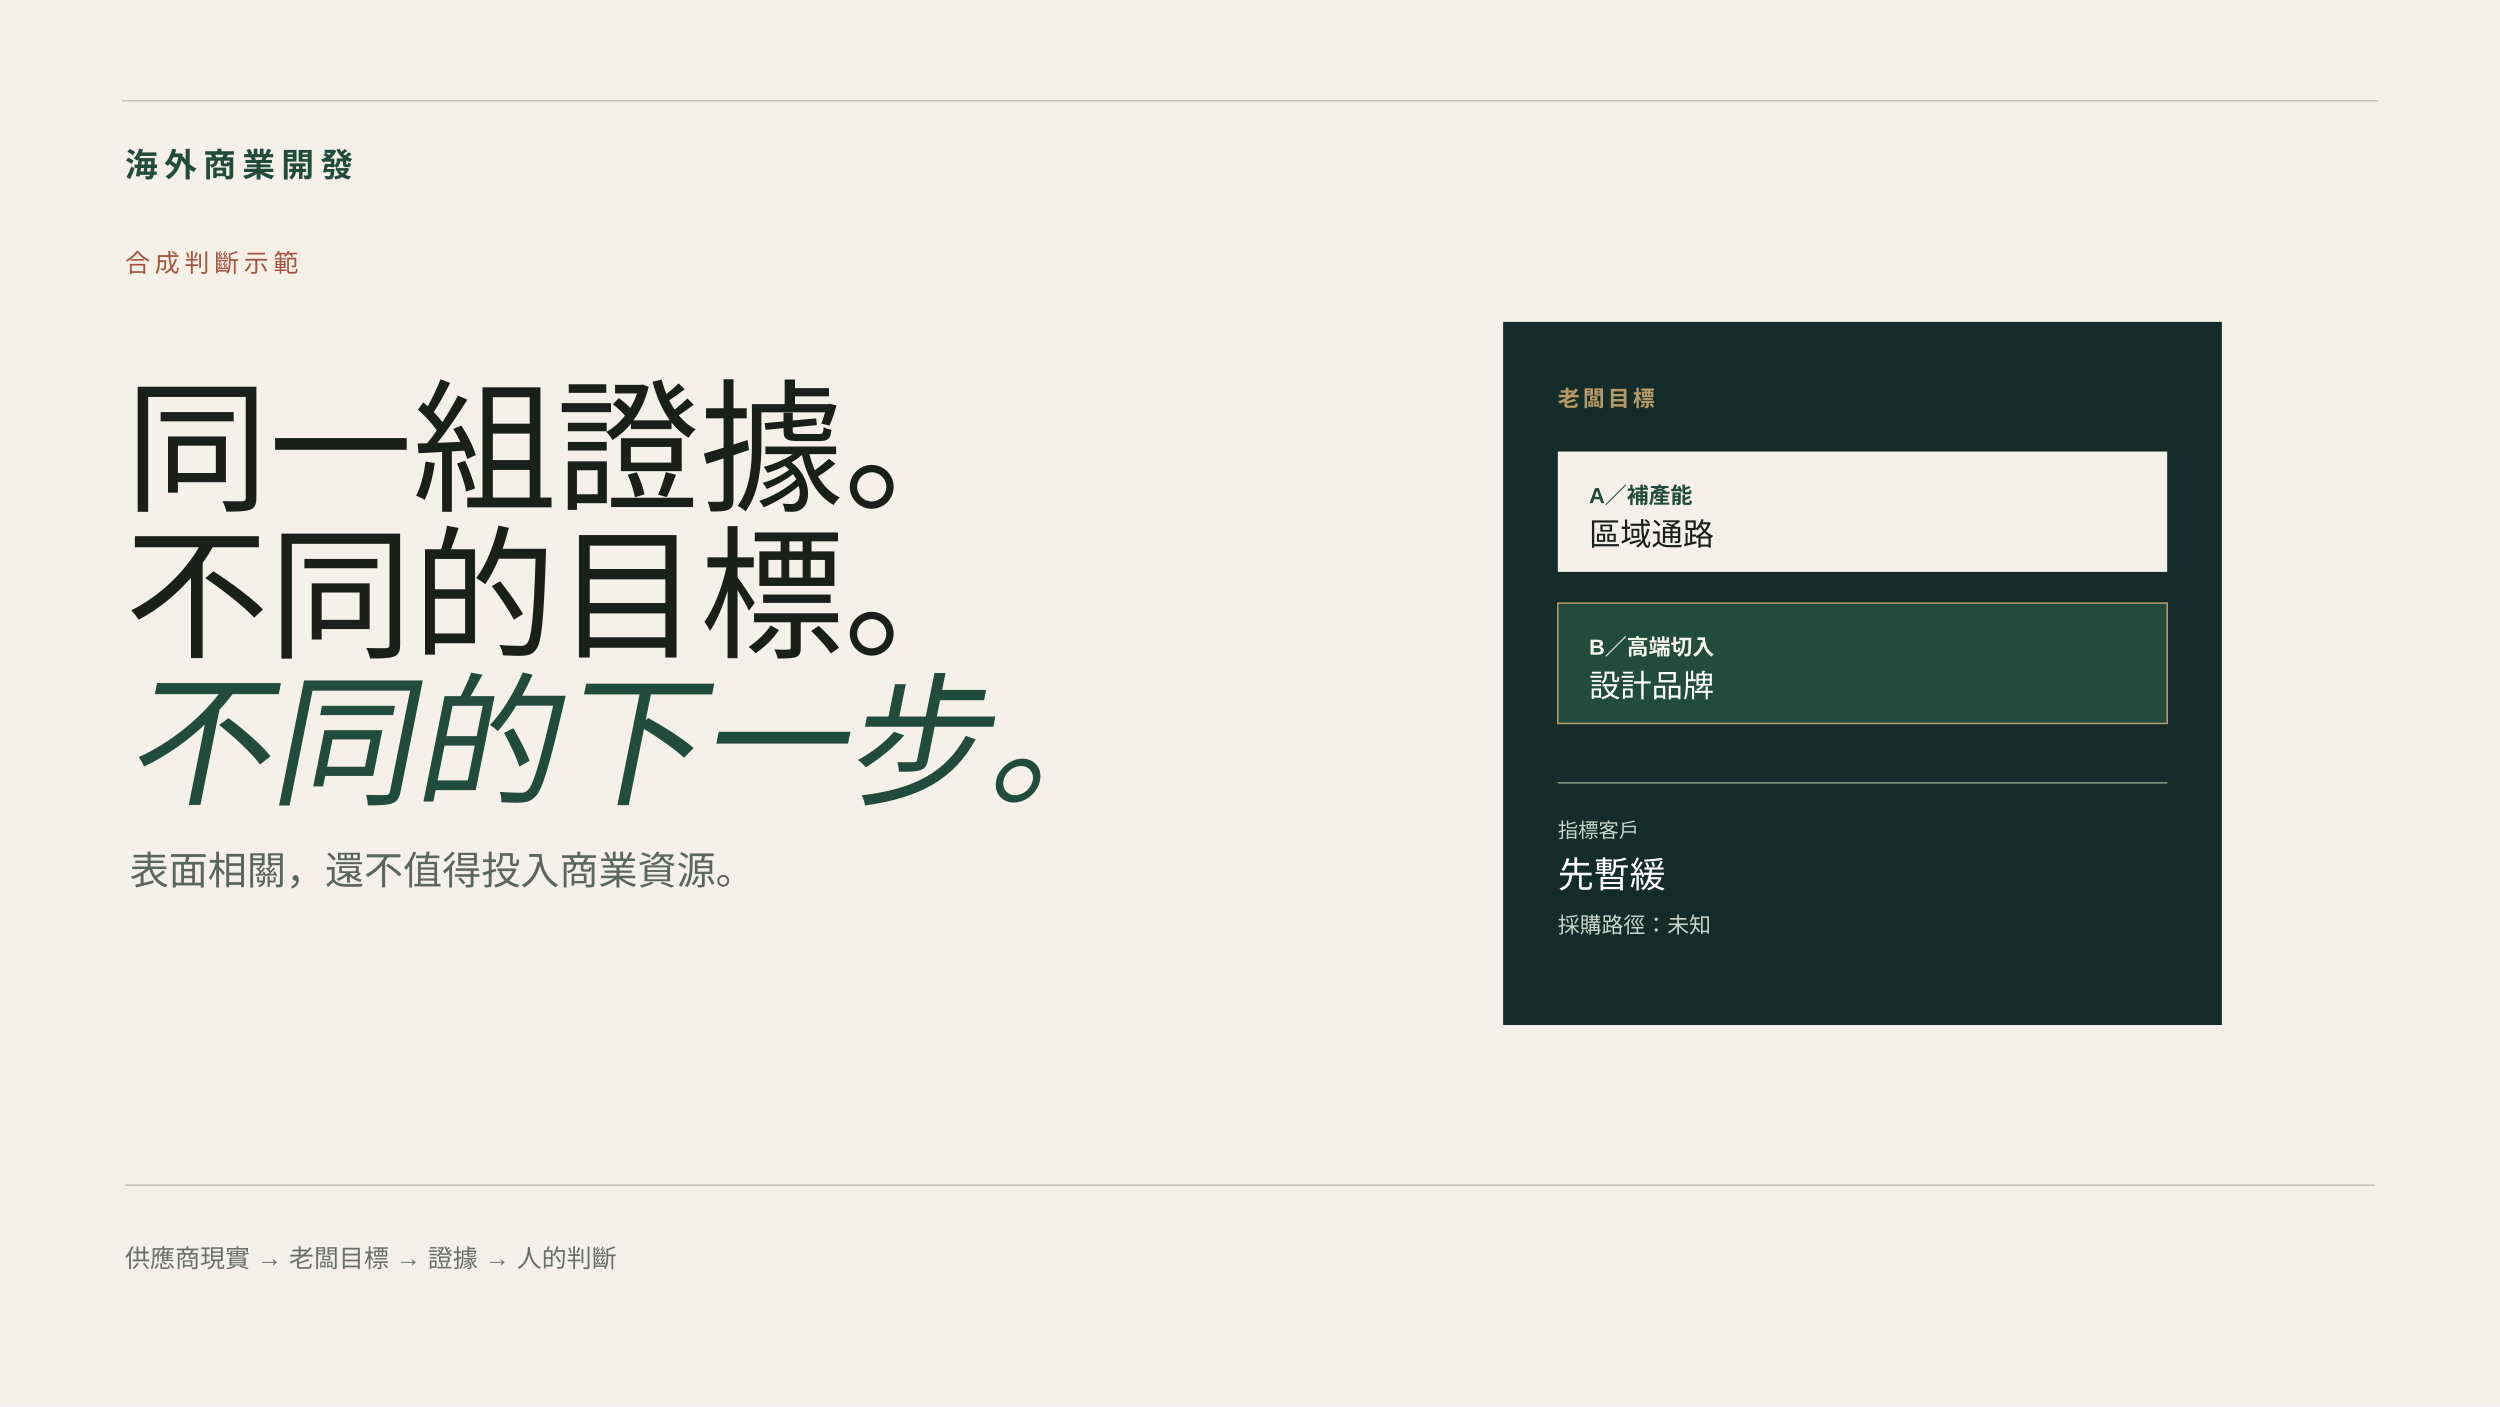
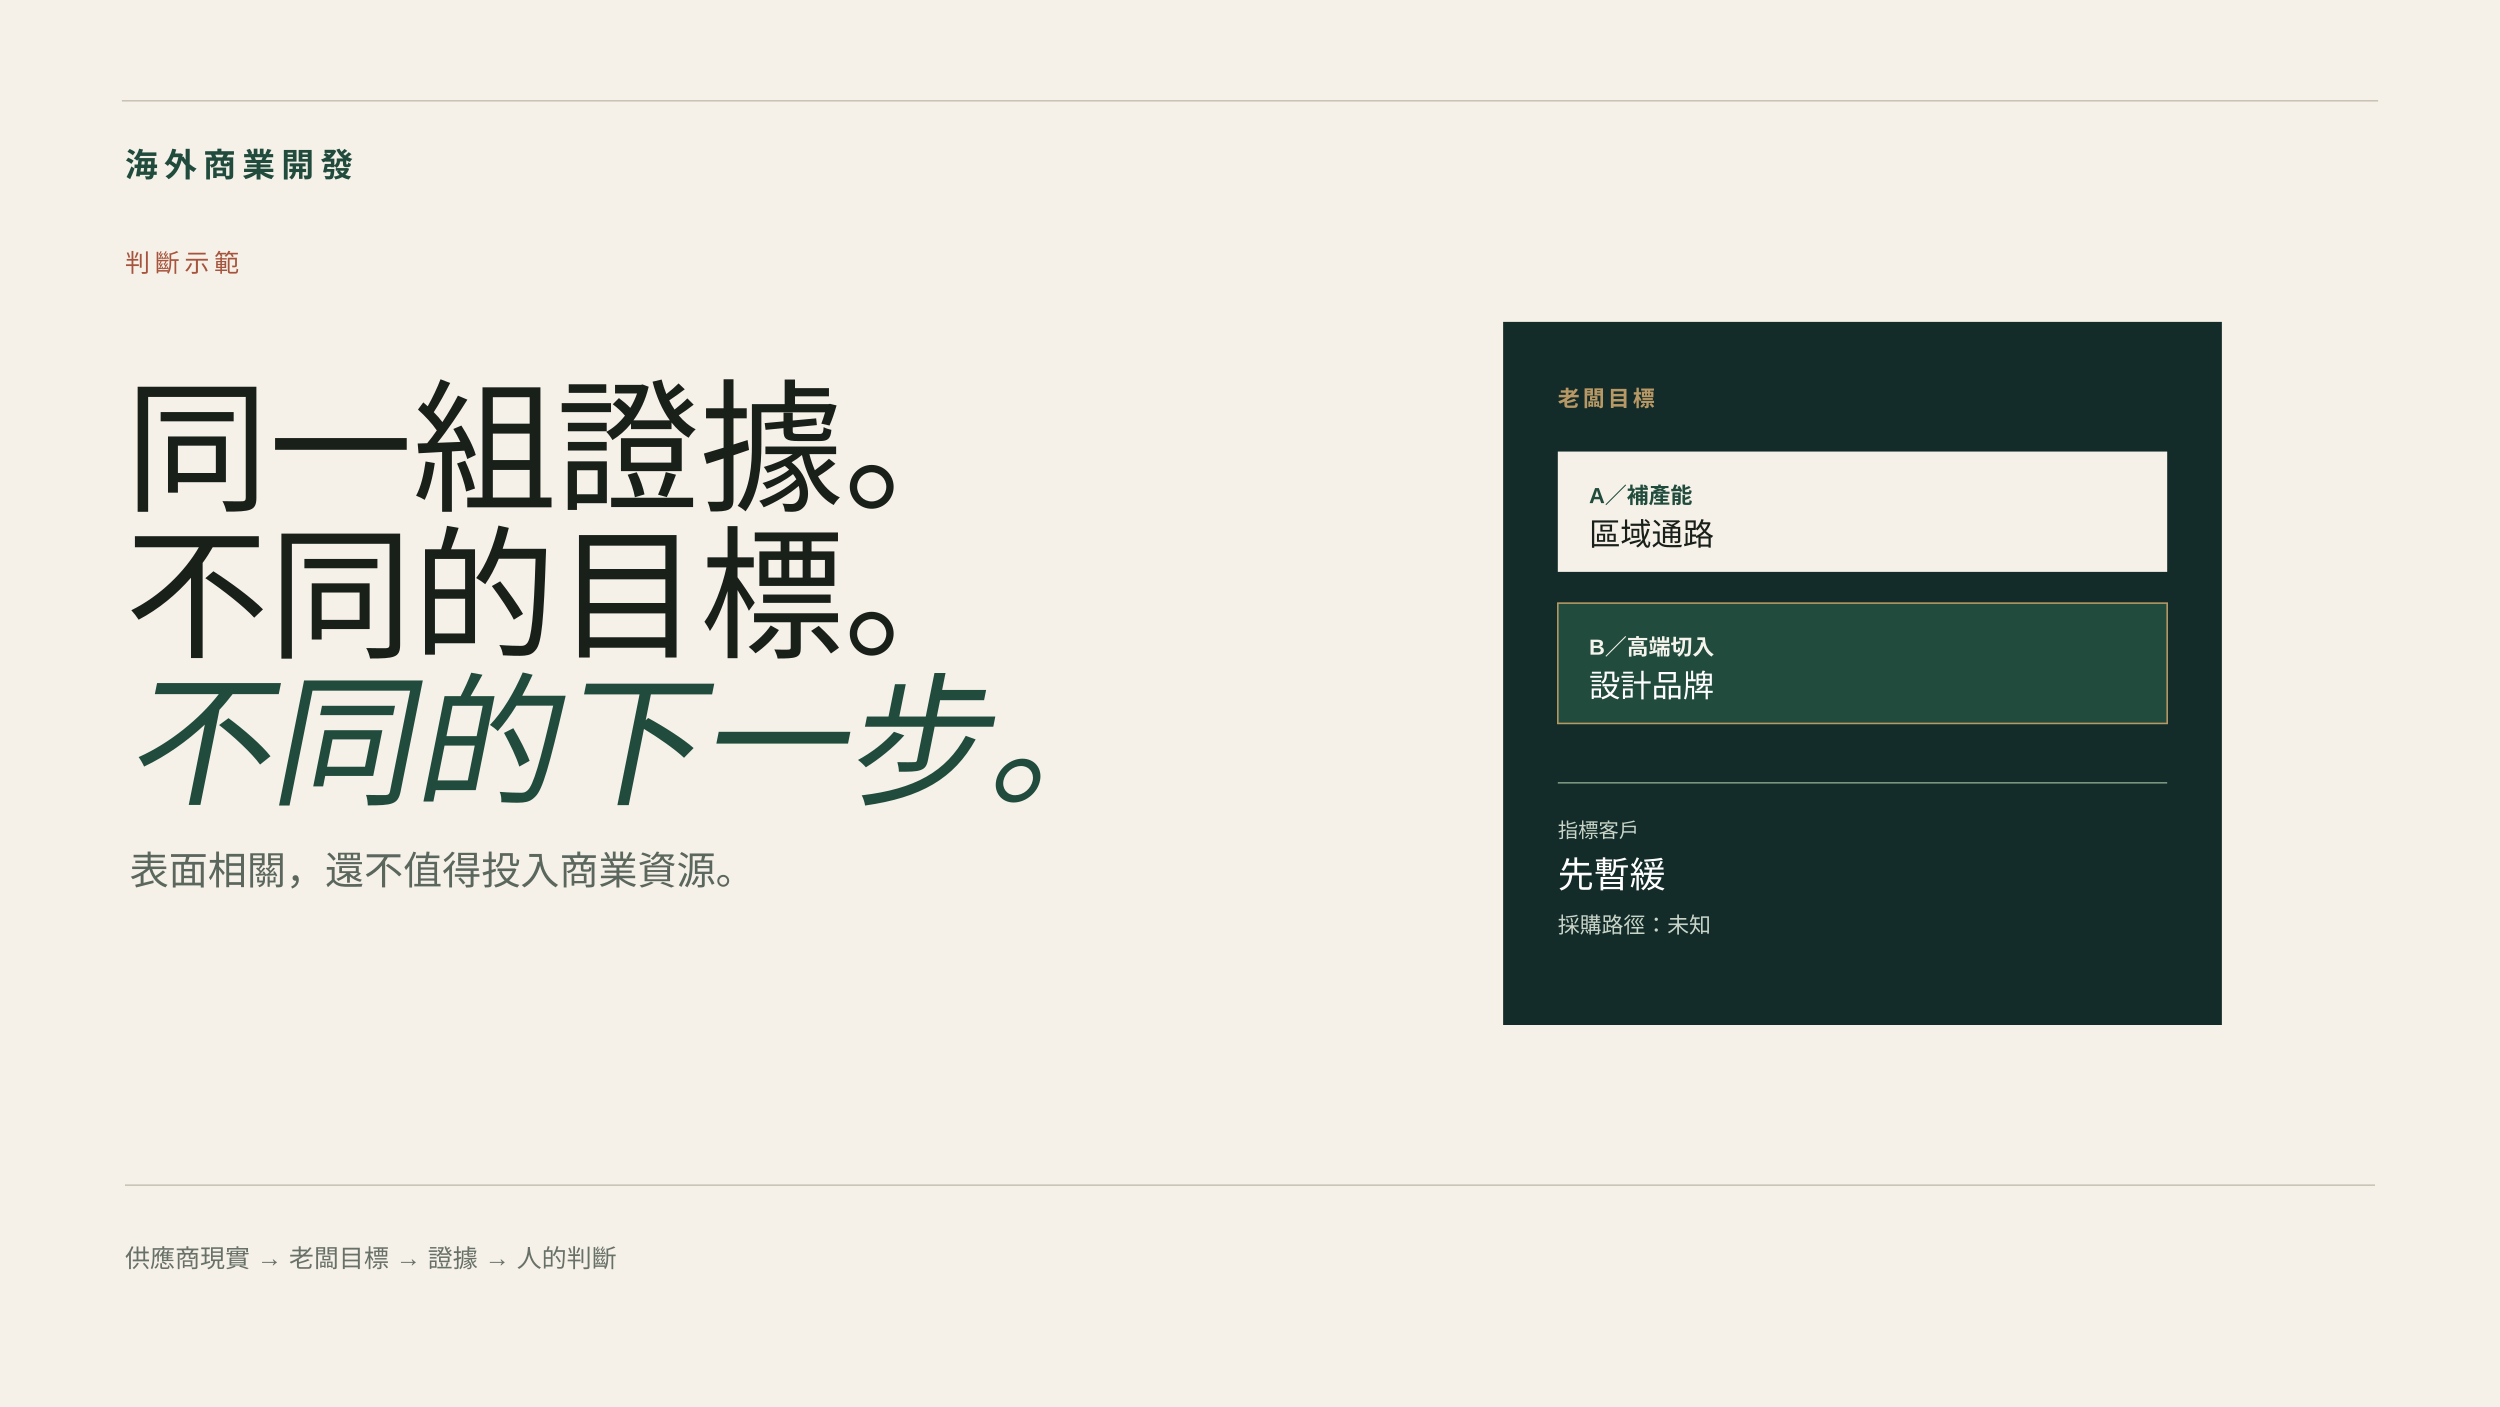
- <svg xmlns="http://www.w3.org/2000/svg" viewBox="0 0 1600 900" role="img" aria-label="Global Business Development synthetic decision demonstrator cover">
+ <svg xmlns="http://www.w3.org/2000/svg" viewBox="0 0 1600 900" role="img" aria-label="Global Business Development decision demonstrator cover">
  <rect width="1600" height="900" fill="#f5f1e8" />
  <rect x="78" y="64" width="1444" height="1" fill="#c9c2b5" />
  <text x="80" y="113" fill="#214c3d" font-family="Arial, sans-serif" font-size="21" font-weight="700" letter-spacing="4">海外商業開發</text>
-   <text x="80" y="174" fill="#a6543d" font-family="Arial, sans-serif" font-size="16" letter-spacing="3">合成判斷示範</text>
+   <text x="80" y="174" fill="#a6543d" font-family="Arial, sans-serif" font-size="16" letter-spacing="3">判斷示範</text>
  <text x="80" y="320" fill="#182019" font-family="Georgia, serif" font-size="92">同一組證據。</text>
  <text x="80" y="414" fill="#182019" font-family="Georgia, serif" font-size="92">不同的目標。</text>
  <text x="80" y="508" fill="#214c3d" font-family="Georgia, serif" font-size="92" font-style="italic">不同的下一步。</text>
  <text x="83" y="566" fill="#5b665d" font-family="Arial, sans-serif" font-size="25">表面相關，還不值得投入商業資源。</text>
  <g transform="translate(962 206)">
    <rect width="460" height="450" fill="#142C29" />
    <text x="35" y="54" fill="#B89966" font-family="Arial, sans-serif" font-size="14" font-weight="700" letter-spacing="2">老闆目標</text>
    <rect x="35" y="83" width="390" height="77" fill="#f5f1e8" />
    <text x="55" y="116" fill="#214c3d" font-family="Arial, sans-serif" font-size="14" font-weight="700">A／補產能</text>
    <text x="55" y="143" fill="#182019" font-family="Georgia, serif" font-size="20">區域通路</text>
    <rect x="35" y="180" width="390" height="77" fill="#214c3d" stroke="#B89966" />
    <text x="55" y="213" fill="#F6F3ED" font-family="Arial, sans-serif" font-size="14" font-weight="700">B／高端切入</text>
    <text x="55" y="240" fill="#fff" font-family="Georgia, serif" font-size="20">設計品牌</text>
    <line x1="35" x2="425" y1="295" y2="295" stroke="#7c987f" />
    <text x="35" y="330" fill="#c8d4c8" font-family="Arial, sans-serif" font-size="13">指標客戶</text>
    <text x="35" y="362" fill="#fff" font-family="Georgia, serif" font-size="23">先暫緩</text>
    <text x="35" y="391" fill="#c8d4c8" font-family="Arial, sans-serif" font-size="14">採購路徑：未知</text>
  </g>
  <rect x="80" y="758" width="1440" height="1" fill="#c9c2b5" />
  <text x="80" y="811" fill="#687168" font-family="Arial, sans-serif" font-size="16">供應商現實  →  老闆目標  →  證據  →  人的判斷</text>
</svg>
